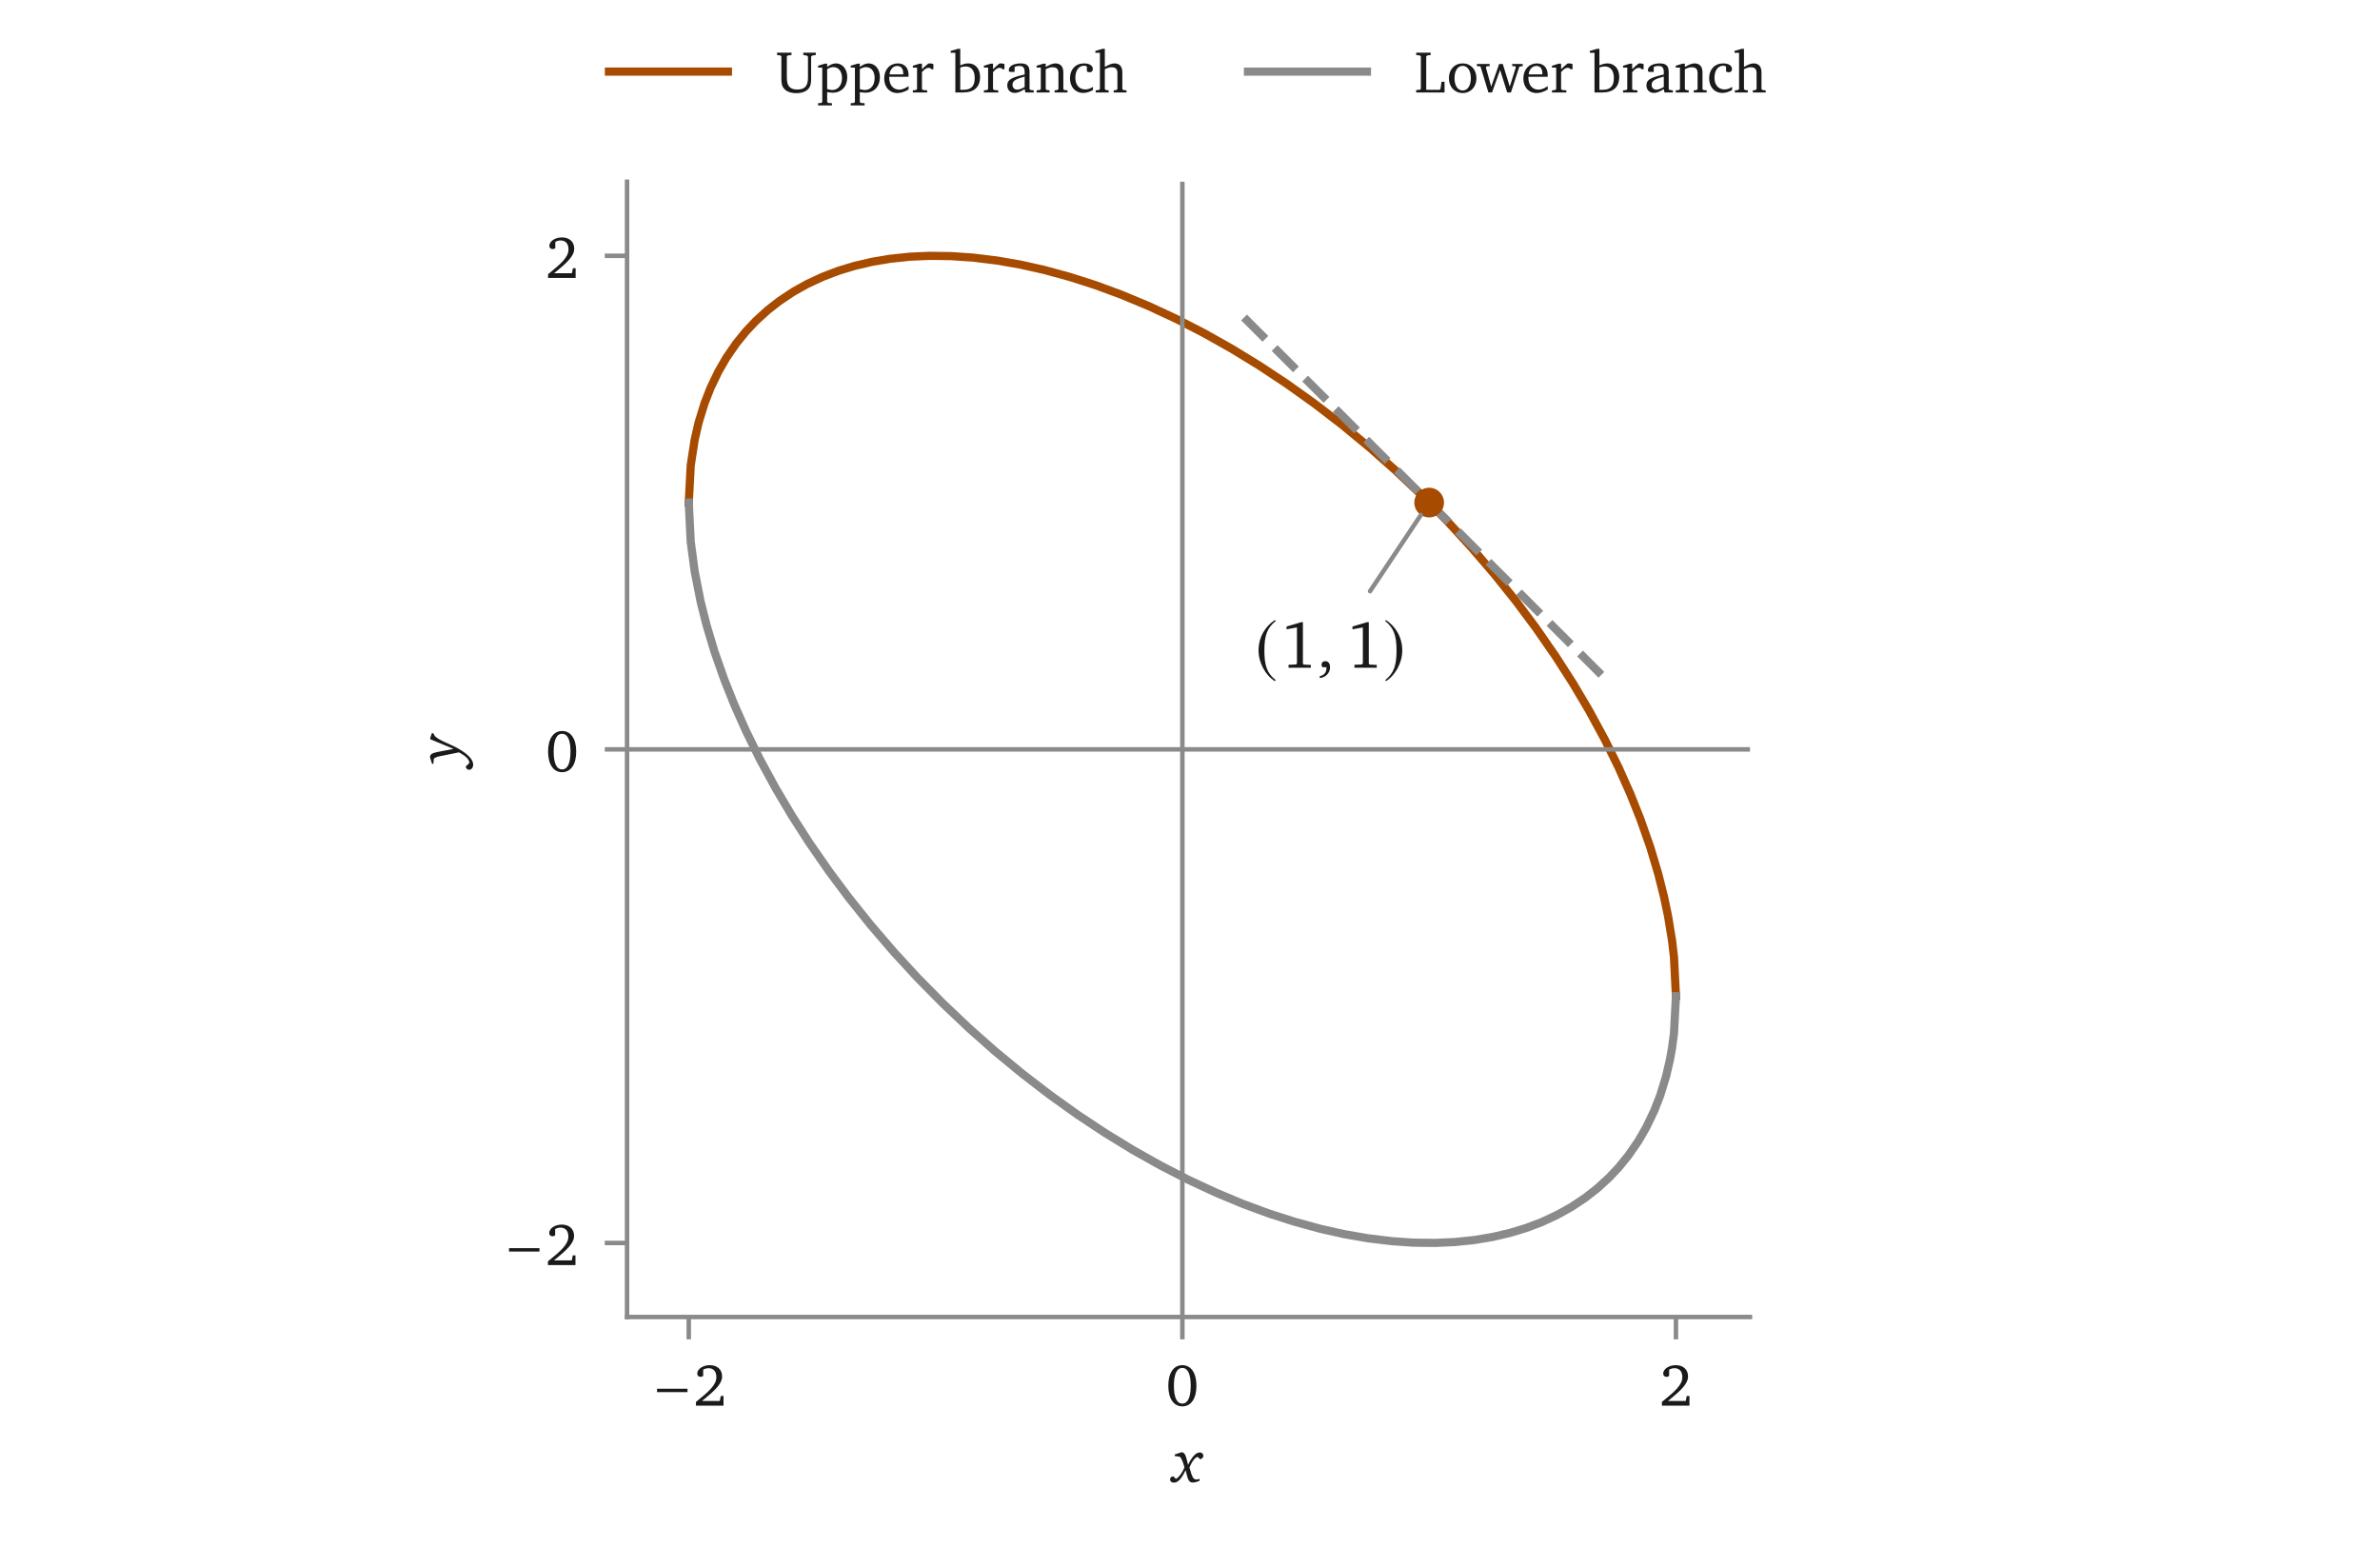
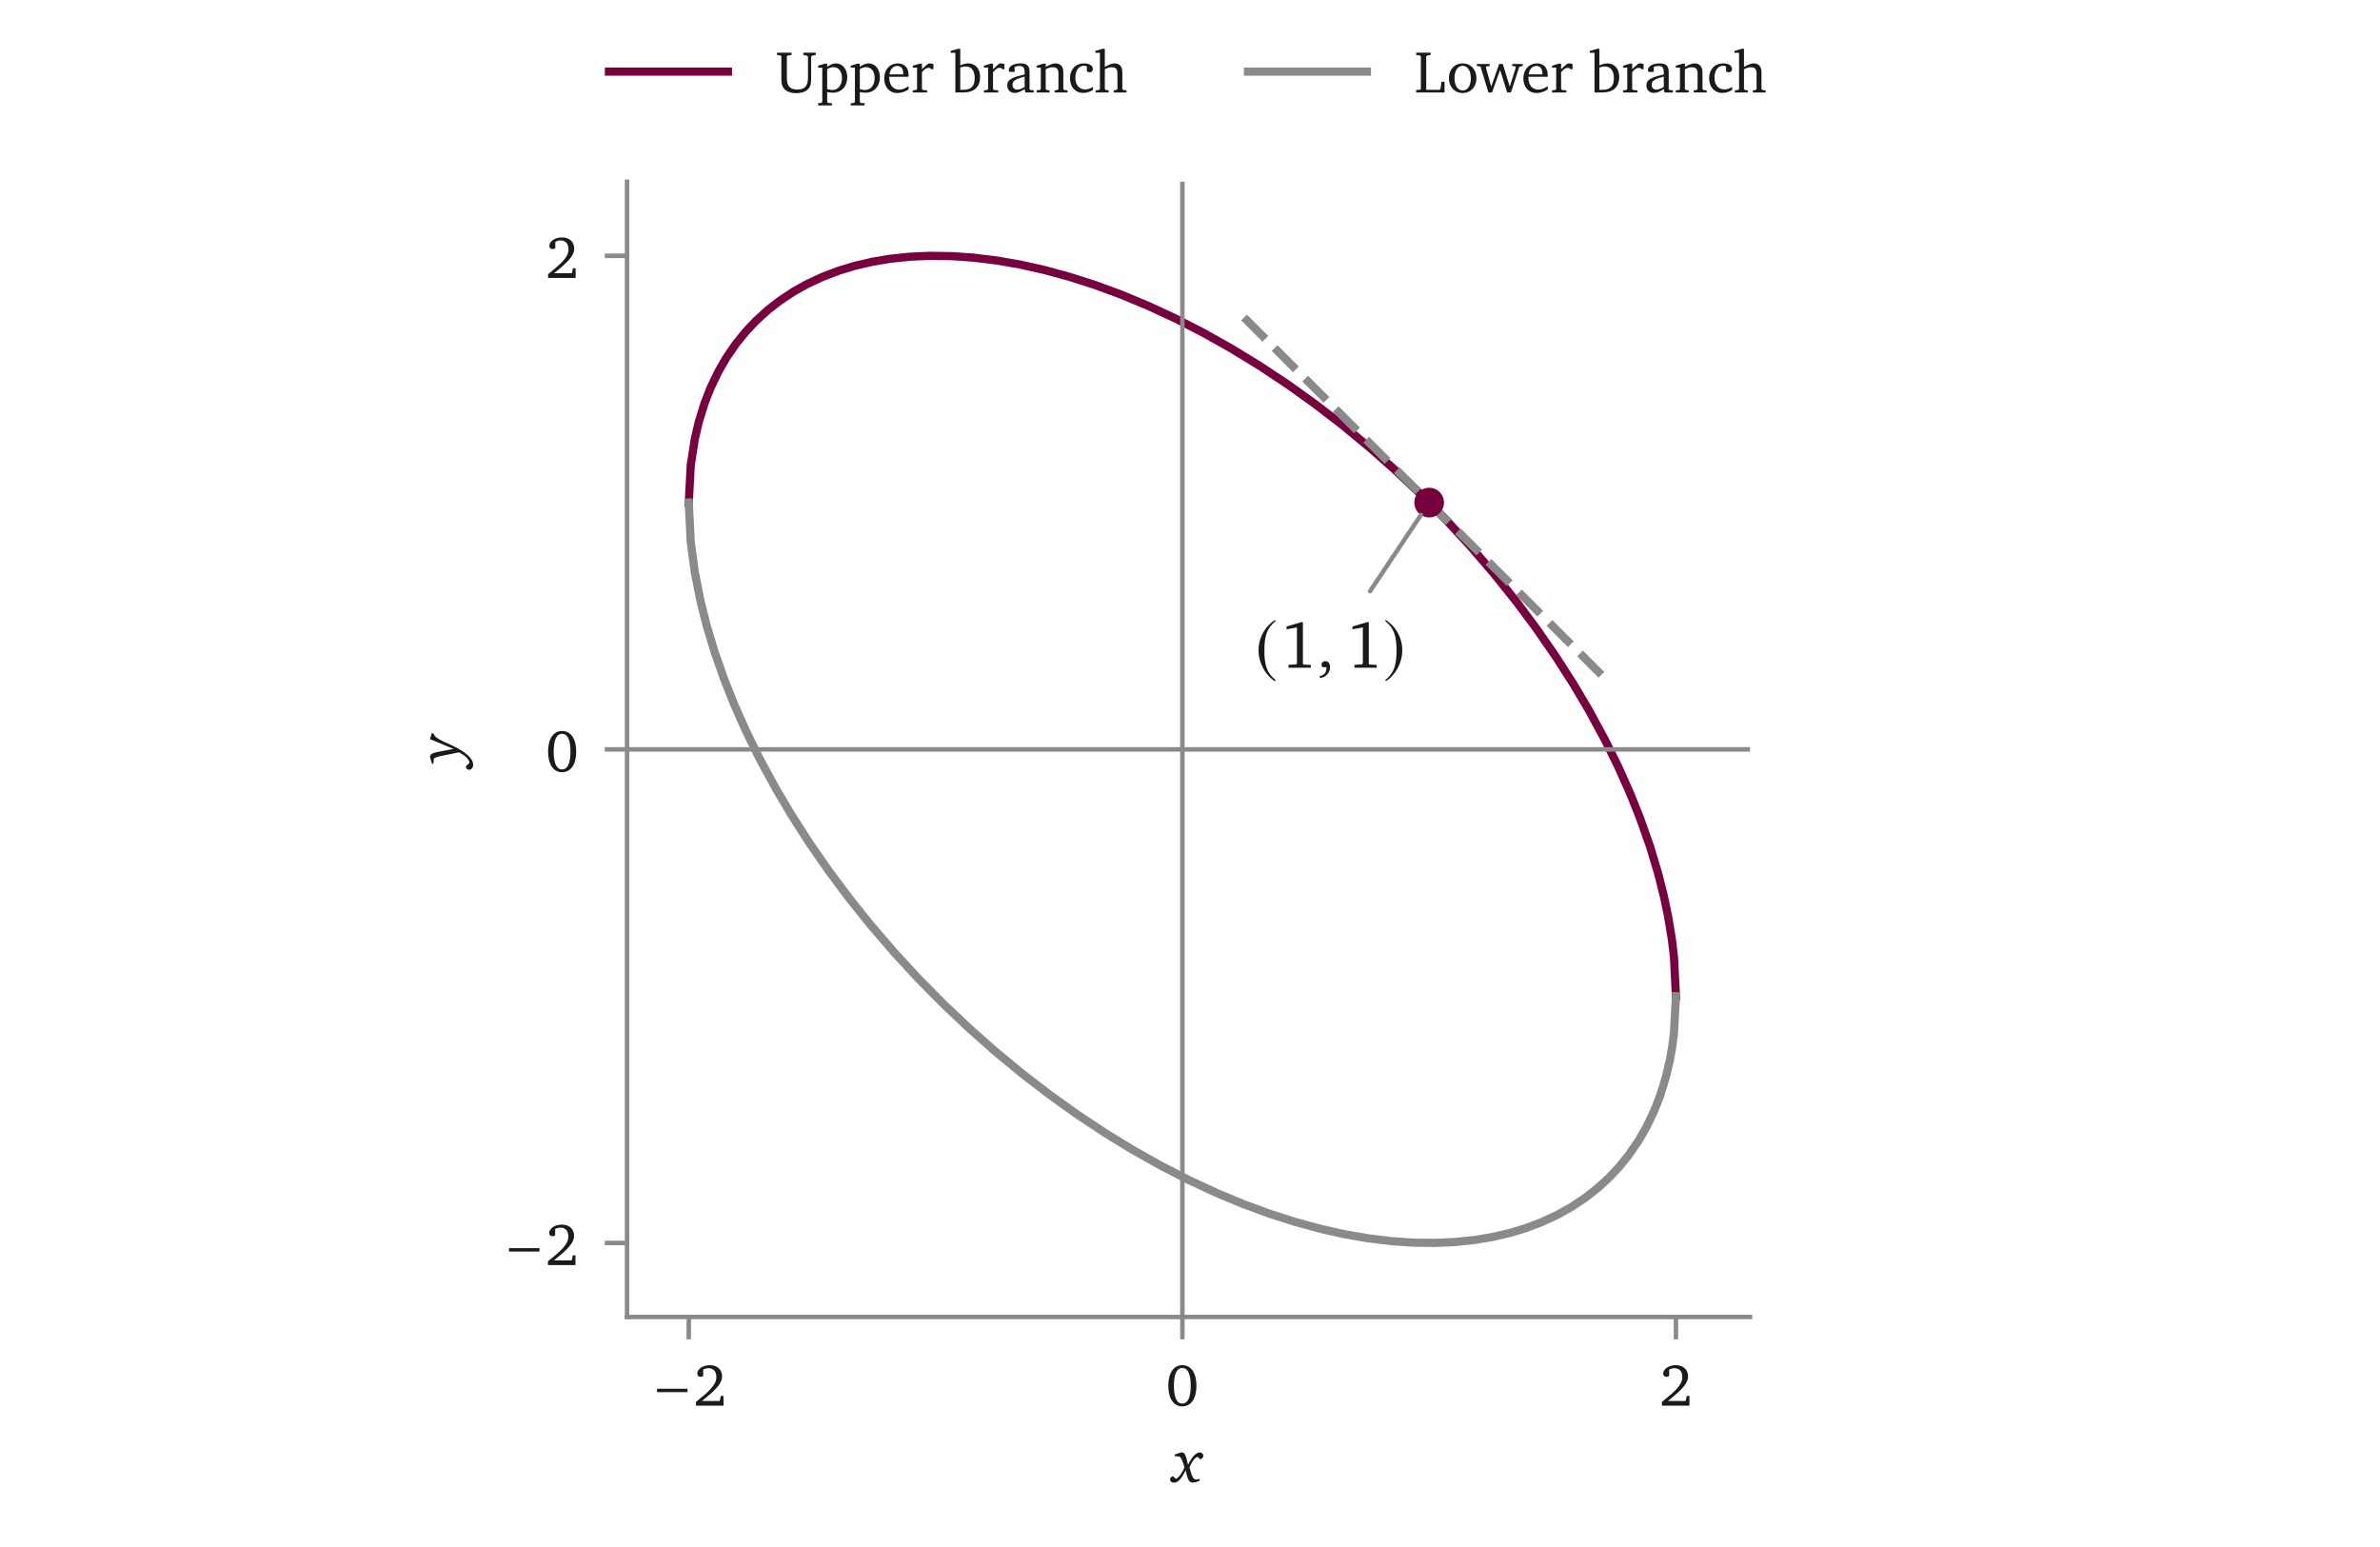
<svg xmlns="http://www.w3.org/2000/svg" xmlns:xlink="http://www.w3.org/1999/xlink" width="318.6pt" height="207.09pt" viewBox="0 0 318.6 207.09" version="1.2">
  <defs>
    <g>
      <symbol overflow="visible" id="glyph0-0">
        <path style="stroke:none;" d="" />
      </symbol>
      <symbol overflow="visible" id="glyph0-1">
        <path style="stroke:none;" d="M 4.562 -1.812 L 4.562 -2.266 L 0.484 -2.266 L 0.484 -1.812 Z M 4.562 -1.812 " />
      </symbol>
      <symbol overflow="visible" id="glyph1-0">
        <path style="stroke:none;" d="M 0.391 0 L 3.578 0 L 3.578 -4.234 L 0.391 -4.234 Z M 0.797 -0.391 L 0.797 -3.828 L 3.172 -3.828 L 3.172 -0.391 Z M 0.797 -0.391 " />
      </symbol>
      <symbol overflow="visible" id="glyph1-1">
        <path style="stroke:none;" d="M 1.125 -0.625 C 2.875 -2.031 3.828 -2.922 3.828 -3.922 C 3.828 -4.812 3.203 -5.422 2.188 -5.422 C 1.203 -5.422 0.5 -4.859 0.5 -4.297 C 0.5 -4.031 0.672 -3.859 0.938 -3.859 C 1.078 -3.859 1.188 -3.891 1.297 -3.984 L 1.297 -4.828 C 1.547 -4.953 1.766 -5.016 2.016 -5.016 C 2.672 -5.016 3.062 -4.578 3.062 -3.812 C 3.062 -2.781 2.078 -1.906 0.328 -0.5 L 0.328 0 L 4.016 0 L 4.016 -1.297 L 3.656 -1.297 L 3.516 -0.625 Z M 1.125 -0.625 " />
      </symbol>
      <symbol overflow="visible" id="glyph1-2">
        <path style="stroke:none;" d="M 2.203 -5.422 C 1.078 -5.422 0.328 -4.422 0.328 -2.672 C 0.328 -0.906 1.078 0.094 2.203 0.094 C 3.344 0.094 4.094 -0.906 4.094 -2.672 C 4.094 -4.422 3.344 -5.422 2.203 -5.422 Z M 2.203 -5.047 C 2.938 -5.047 3.328 -4.234 3.328 -2.672 C 3.328 -1.094 2.938 -0.281 2.203 -0.281 C 1.469 -0.281 1.078 -1.094 1.078 -2.656 C 1.078 -4.234 1.469 -5.047 2.203 -5.047 Z M 2.203 -5.047 " />
      </symbol>
      <symbol overflow="visible" id="glyph1-3">
        <path style="stroke:none;" d="M 0.203 -5.328 L 0.203 -5.016 L 0.656 -4.953 L 0.781 -4.844 L 0.781 -1.906 C 0.781 -1.312 0.828 -0.875 1.141 -0.516 C 1.438 -0.141 2.031 0.094 2.781 0.094 C 3.531 0.094 4.125 -0.141 4.422 -0.516 C 4.734 -0.875 4.766 -1.328 4.766 -1.906 L 4.766 -4.797 L 4.906 -4.938 L 5.391 -5.016 L 5.391 -5.328 L 3.719 -5.328 L 3.719 -5.016 L 4.188 -4.938 L 4.344 -4.797 L 4.344 -1.969 C 4.344 -0.891 3.922 -0.391 2.922 -0.391 C 1.906 -0.391 1.516 -0.891 1.516 -1.969 L 1.516 -4.844 L 1.656 -4.953 L 2.141 -5.016 L 2.141 -5.328 Z M 0.203 -5.328 " />
      </symbol>
      <symbol overflow="visible" id="glyph1-4">
        <path style="stroke:none;" d="M 0.188 1.734 L 2.047 1.734 L 2.047 1.438 L 1.547 1.406 L 1.406 1.281 L 1.406 -0.047 C 1.703 0 1.938 0.031 2.141 0.031 C 3.312 0.031 4.094 -0.781 4.094 -2.047 C 4.094 -3.156 3.438 -3.891 2.578 -3.891 C 2.203 -3.891 1.828 -3.734 1.406 -3.422 L 1.406 -3.859 L 1.109 -3.859 L 0.188 -3.578 L 0.188 -3.328 L 0.75 -3.328 L 0.75 1.281 L 0.609 1.406 L 0.188 1.438 Z M 1.406 -0.453 L 1.406 -3.125 C 1.703 -3.297 1.969 -3.391 2.234 -3.391 C 2.922 -3.391 3.391 -2.844 3.391 -1.938 C 3.391 -0.953 2.859 -0.328 2.078 -0.328 C 1.891 -0.328 1.672 -0.375 1.406 -0.453 Z M 1.406 -0.453 " />
      </symbol>
      <symbol overflow="visible" id="glyph1-5">
        <path style="stroke:none;" d="M 3.562 -0.844 C 3.109 -0.547 2.703 -0.375 2.312 -0.375 C 1.516 -0.375 0.969 -0.984 0.969 -2 L 0.969 -2.094 L 3.547 -2.094 C 3.562 -2.172 3.562 -2.25 3.562 -2.328 C 3.562 -3.312 3 -3.891 2.125 -3.891 C 1.062 -3.891 0.297 -3.078 0.297 -1.875 C 0.297 -0.719 1.016 0.078 2.062 0.078 C 2.562 0.078 3.078 -0.094 3.562 -0.406 Z M 2.844 -2.422 L 1.016 -2.422 C 1.062 -3.094 1.516 -3.547 2.031 -3.547 C 2.562 -3.547 2.844 -3.188 2.844 -2.547 Z M 2.844 -2.422 " />
      </symbol>
      <symbol overflow="visible" id="glyph1-6">
        <path style="stroke:none;" d="M 0.234 0 L 2.156 0 L 2.156 -0.281 L 1.594 -0.328 L 1.453 -0.453 L 1.453 -2.719 C 1.781 -3.109 2.062 -3.297 2.328 -3.297 C 2.5 -3.297 2.625 -3.234 2.734 -3.109 L 2.984 -3.109 L 2.984 -3.797 C 2.812 -3.859 2.672 -3.891 2.516 -3.891 C 2.438 -3.891 2.375 -3.891 2.312 -3.875 C 2.031 -3.656 1.734 -3.391 1.453 -3.109 L 1.453 -3.859 L 1.156 -3.859 L 0.234 -3.578 L 0.234 -3.328 L 0.797 -3.328 L 0.797 -0.453 L 0.656 -0.328 L 0.234 -0.281 Z M 0.234 0 " />
      </symbol>
      <symbol overflow="visible" id="glyph1-7">
        <path style="stroke:none;" d="M 1.047 -5.844 L 0.062 -5.562 L 0.062 -5.312 L 0.688 -5.312 L 0.688 0 L 1.703 0 C 3.219 0 4 -0.719 4 -2.094 C 4 -3.172 3.359 -3.891 2.422 -3.891 C 2.078 -3.891 1.719 -3.797 1.344 -3.625 L 1.344 -5.844 Z M 1.344 -0.359 L 1.344 -3.344 C 1.609 -3.422 1.844 -3.484 2.047 -3.484 C 2.828 -3.484 3.281 -2.922 3.281 -1.938 C 3.281 -0.844 2.812 -0.359 1.781 -0.359 C 1.734 -0.359 1.594 -0.359 1.344 -0.359 Z M 1.344 -0.359 " />
      </symbol>
      <symbol overflow="visible" id="glyph1-8">
        <path style="stroke:none;" d="M 2.656 -0.453 L 2.75 0 L 3.875 0 L 3.875 -0.281 L 3.453 -0.328 L 3.312 -0.453 L 3.312 -2.75 C 3.312 -3.562 2.953 -3.891 2.125 -3.891 C 1.125 -3.891 0.531 -3.484 0.531 -3 C 0.531 -2.812 0.594 -2.75 0.766 -2.75 L 1.312 -2.75 L 1.312 -3.422 C 1.531 -3.516 1.719 -3.547 1.922 -3.547 C 2.5 -3.547 2.656 -3.281 2.656 -2.656 L 2.656 -2.406 C 1.062 -2.031 0.328 -1.781 0.328 -0.953 C 0.328 -0.359 0.719 0.062 1.344 0.062 C 1.734 0.062 2.156 -0.125 2.656 -0.453 Z M 2.656 -0.734 C 2.25 -0.5 1.922 -0.375 1.672 -0.375 C 1.266 -0.375 1.031 -0.641 1.031 -1.031 C 1.031 -1.609 1.531 -1.812 2.656 -2.125 Z M 2.656 -0.734 " />
      </symbol>
      <symbol overflow="visible" id="glyph1-9">
        <path style="stroke:none;" d="M 0.234 0 L 1.969 0 L 1.969 -0.281 L 1.594 -0.328 L 1.453 -0.453 L 1.453 -3.109 C 1.797 -3.281 2.094 -3.375 2.344 -3.375 C 2.938 -3.375 3.156 -3.141 3.156 -2.562 L 3.156 -0.453 L 3.016 -0.328 L 2.641 -0.281 L 2.641 0 L 4.375 0 L 4.375 -0.281 L 3.938 -0.328 L 3.812 -0.453 L 3.812 -2.688 C 3.812 -3.484 3.422 -3.891 2.734 -3.891 C 2.391 -3.891 2 -3.719 1.453 -3.422 L 1.453 -3.859 L 1.156 -3.859 L 0.234 -3.578 L 0.234 -3.328 L 0.797 -3.328 L 0.797 -0.453 L 0.672 -0.328 L 0.234 -0.281 Z M 0.234 0 " />
      </symbol>
      <symbol overflow="visible" id="glyph1-10">
        <path style="stroke:none;" d="M 3.375 -0.328 L 3.375 -0.75 C 3.047 -0.531 2.719 -0.406 2.359 -0.406 C 1.547 -0.406 1.016 -0.984 1.016 -1.969 C 1.016 -2.969 1.5 -3.578 2.188 -3.578 C 2.312 -3.578 2.438 -3.547 2.562 -3.469 L 2.562 -2.812 C 2.688 -2.734 2.797 -2.703 2.922 -2.703 C 3.188 -2.703 3.359 -2.859 3.359 -3.125 C 3.359 -3.578 2.938 -3.891 2.172 -3.891 C 1.062 -3.891 0.297 -3.094 0.297 -1.906 C 0.297 -0.734 1 0.062 2.078 0.062 C 2.516 0.062 2.938 -0.078 3.375 -0.328 Z M 3.375 -0.328 " />
      </symbol>
      <symbol overflow="visible" id="glyph1-11">
        <path style="stroke:none;" d="M 1.125 -5.844 L 0.156 -5.562 L 0.156 -5.312 L 0.766 -5.312 L 0.766 -0.453 L 0.625 -0.328 L 0.203 -0.281 L 0.203 0 L 1.938 0 L 1.938 -0.281 L 1.562 -0.328 L 1.422 -0.453 L 1.422 -3.109 C 1.766 -3.281 2.062 -3.375 2.312 -3.375 C 2.891 -3.375 3.109 -3.141 3.109 -2.562 L 3.109 -0.453 L 2.969 -0.328 L 2.609 -0.281 L 2.609 0 L 4.328 0 L 4.328 -0.281 L 3.906 -0.328 L 3.766 -0.453 L 3.766 -2.688 C 3.766 -3.484 3.391 -3.891 2.703 -3.891 C 2.359 -3.891 1.953 -3.719 1.422 -3.422 L 1.422 -5.844 Z M 1.125 -5.844 " />
      </symbol>
      <symbol overflow="visible" id="glyph1-12">
        <path style="stroke:none;" d="M 0.219 0 L 4.016 0 L 4.016 -1.438 L 3.609 -1.438 L 3.469 -0.484 L 3.359 -0.359 L 1.562 -0.359 L 1.562 -4.844 L 1.703 -4.953 L 2.156 -5.016 L 2.156 -5.328 L 0.219 -5.328 L 0.219 -5.016 L 0.719 -4.953 L 0.844 -4.844 L 0.844 -0.469 L 0.719 -0.359 L 0.219 -0.328 Z M 0.219 0 " />
      </symbol>
      <symbol overflow="visible" id="glyph1-13">
        <path style="stroke:none;" d="M 2.141 -3.891 C 1.062 -3.891 0.297 -3.094 0.297 -1.906 C 0.297 -0.734 1.078 0.078 2.141 0.078 C 3.203 0.078 3.984 -0.734 3.984 -1.906 C 3.984 -3.094 3.203 -3.891 2.141 -3.891 Z M 2.141 -3.562 C 2.781 -3.562 3.234 -2.938 3.234 -1.906 C 3.234 -0.875 2.781 -0.266 2.141 -0.266 C 1.5 -0.266 1.047 -0.891 1.047 -1.906 C 1.047 -2.938 1.5 -3.562 2.141 -3.562 Z M 2.141 -3.562 " />
      </symbol>
      <symbol overflow="visible" id="glyph1-14">
        <path style="stroke:none;" d="M -0.016 -3.812 L -0.016 -3.531 L 0.469 -3.484 L 1.531 0 L 2.016 0 L 3.094 -3.016 L 4.047 0 L 4.547 0 L 5.672 -3.453 L 6.125 -3.531 L 6.125 -3.812 L 4.719 -3.812 L 4.719 -3.531 L 5.141 -3.5 L 5.203 -3.359 L 4.391 -0.781 L 3.453 -3.812 L 2.969 -3.812 L 1.906 -0.781 L 1.188 -3.359 L 1.281 -3.5 L 1.703 -3.531 L 1.703 -3.812 Z M -0.016 -3.812 " />
      </symbol>
      <symbol overflow="visible" id="glyph2-0">
        <path style="stroke:none;" d="" />
      </symbol>
      <symbol overflow="visible" id="glyph2-1">
        <path style="stroke:none;" d="M 1.062 -3.984 L 0.234 -3.703 L 0.234 -3.5 L 0.906 -3.406 C 1.141 -3.203 1.328 -2.734 1.531 -1.984 C 1.203 -1.172 0.766 -0.641 0.391 -0.438 L 0.016 -0.797 C -0.234 -0.75 -0.391 -0.594 -0.391 -0.375 C -0.391 -0.109 -0.188 0.062 0.125 0.062 C 0.672 0.062 1.156 -0.484 1.688 -1.609 C 1.969 -0.438 2.078 0.047 2.641 0.047 C 2.875 0.047 3.188 -0.031 3.562 -0.188 L 3.562 -0.438 C 3.375 -0.391 3.219 -0.359 3.125 -0.359 C 2.641 -0.359 2.516 -0.875 2.203 -1.984 C 2.562 -2.812 2.922 -3.281 3.297 -3.391 L 3.656 -3.062 C 3.922 -3.172 4.062 -3.328 4.062 -3.531 C 4.062 -3.781 3.859 -3.984 3.594 -3.984 C 3.078 -3.984 2.562 -3.438 2.016 -2.328 C 1.734 -3.453 1.641 -4 1.156 -4 C 1.125 -4 1.094 -3.984 1.062 -3.984 Z M 1.062 -3.984 " />
      </symbol>
      <symbol overflow="visible" id="glyph2-2">
        <path style="stroke:none;" d="M 0.328 1.391 C 1.156 1.297 1.703 0.656 1.703 -0.047 C 1.703 -0.578 1.469 -0.875 1.047 -0.875 C 0.766 -0.875 0.562 -0.688 0.562 -0.422 C 0.562 -0.266 0.609 -0.156 0.703 -0.062 L 1.219 -0.062 L 1.219 0.031 C 1.219 0.641 0.922 1 0.328 1.125 Z M 0.328 1.391 " />
      </symbol>
      <symbol overflow="visible" id="glyph3-0">
        <path style="stroke:none;" d="" />
      </symbol>
      <symbol overflow="visible" id="glyph3-1">
        <path style="stroke:none;" d="M -3.984 -0.688 L -3.719 0.125 L -3.547 0.125 L -3.484 -0.578 C -3.281 -0.719 -3.016 -0.828 -2.625 -0.906 L -0.156 -1.406 L -0.172 -1.438 C 0.75 -0.953 1.234 -0.5 1.281 0 L 0.781 0.484 C 0.828 0.75 1.016 0.922 1.234 0.922 C 1.531 0.922 1.781 0.641 1.781 0.234 C 1.781 -0.438 1.094 -1.188 -0.281 -1.953 C -1.516 -2.625 -2.656 -2.953 -3.328 -3.562 L -3.578 -3.984 L -3.75 -3.984 L -3.969 -3.328 L -3.969 -3.172 C -2.75 -2.656 -1.719 -2.234 -0.844 -1.875 L -2.234 -1.609 C -3.422 -1.375 -4 -1.312 -4 -0.781 C -4 -0.75 -4 -0.719 -3.984 -0.688 Z M -3.984 -0.688 " />
      </symbol>
      <symbol overflow="visible" id="glyph4-0">
        <path style="stroke:none;" d="" />
      </symbol>
      <symbol overflow="visible" id="glyph4-1">
        <path style="stroke:none;" d="M 2.625 -6.391 C 1.344 -5.562 0.422 -4.109 0.422 -2.297 C 0.422 -0.641 1.375 1.047 2.609 1.797 L 2.719 1.656 C 1.531 0.734 1.203 -0.344 1.203 -2.312 C 1.203 -4.297 1.562 -5.328 2.719 -6.25 Z M 2.625 -6.391 " />
      </symbol>
      <symbol overflow="visible" id="glyph4-2">
        <path style="stroke:none;" d="M 0.344 -6.391 L 0.266 -6.25 C 1.406 -5.328 1.781 -4.297 1.781 -2.312 C 1.781 -0.344 1.438 0.734 0.266 1.656 L 0.359 1.797 C 1.594 1.047 2.547 -0.641 2.547 -2.297 C 2.547 -4.109 1.625 -5.562 0.344 -6.391 Z M 0.344 -6.391 " />
      </symbol>
      <symbol overflow="visible" id="glyph5-0">
        <path style="stroke:none;" d="M 0.453 0 L 4.016 0 L 4.016 -4.75 L 0.453 -4.75 Z M 0.891 -0.453 L 0.891 -4.312 L 3.562 -4.312 L 3.562 -0.453 Z M 0.891 -0.453 " />
      </symbol>
      <symbol overflow="visible" id="glyph5-1">
        <path style="stroke:none;" d="M 2.781 -6.094 L 0.844 -5.516 L 0.844 -5.141 L 2.234 -5.391 L 2.234 -0.594 L 2.125 -0.438 L 1.109 -0.391 L 1.109 0 L 4.094 0 L 4.094 -0.375 L 3.125 -0.422 L 3.031 -0.547 L 3.031 -6.094 Z M 2.781 -6.094 " />
      </symbol>
    </g>
    <clipPath id="clip1">
      <path d="M 83.941 99 L 234.262 99 L 234.262 101 L 83.941 101 Z M 83.941 99 " />
    </clipPath>
    <clipPath id="clip2">
      <path d="M 157 24.328 L 159 24.328 L 159 176.301 L 157 176.301 Z M 157 24.328 " />
    </clipPath>
  </defs>
  <g id="surface1">
    <path style="fill:none;stroke-width:0.6;stroke-linecap:butt;stroke-linejoin:round;stroke:rgb(54.117%,54.117%,54.117%);stroke-opacity:1;stroke-miterlimit:10;" d="M 0.001 0.002 L 0.001 -3 " transform="matrix(0.995625,0,0,-0.995625,92.20208,176.3025)" />
    <g style="fill:rgb(10.196%,10.196%,10.196%);fill-opacity:1;">
      <use xlink:href="#glyph0-1" x="87.472" y="188.17" />
    </g>
    <g style="fill:rgb(10.196%,10.196%,10.196%);fill-opacity:1;">
      <use xlink:href="#glyph1-1" x="92.836" y="188.17" />
    </g>
    <path style="fill:none;stroke-width:0.6;stroke-linecap:butt;stroke-linejoin:round;stroke:rgb(54.117%,54.117%,54.117%);stroke-opacity:1;stroke-miterlimit:10;" d="M 0.001 0.002 L 0.001 -3 " transform="matrix(0.995625,0,0,-0.995625,158.2766,176.3025)" />
    <g style="fill:rgb(10.196%,10.196%,10.196%);fill-opacity:1;">
      <use xlink:href="#glyph1-2" x="156.068" y="188.17" />
    </g>
    <path style="fill:none;stroke-width:0.6;stroke-linecap:butt;stroke-linejoin:round;stroke:rgb(54.117%,54.117%,54.117%);stroke-opacity:1;stroke-miterlimit:10;" d="M -0.001 0.002 L -0.001 -3 " transform="matrix(0.995625,0,0,-0.995625,224.3522,176.3025)" />
    <g style="fill:rgb(10.196%,10.196%,10.196%);fill-opacity:1;">
      <use xlink:href="#glyph1-1" x="222.144" y="188.17" />
    </g>
    <g style="fill:rgb(10.196%,10.196%,10.196%);fill-opacity:1;">
      <use xlink:href="#glyph2-1" x="157.025" y="198.413" />
    </g>
    <path style="fill:none;stroke-width:0.6;stroke-linecap:butt;stroke-linejoin:round;stroke:rgb(54.117%,54.117%,54.117%);stroke-opacity:1;stroke-miterlimit:10;" d="M -0.001 0.001 L -2.999 0.001 " transform="matrix(0.995625,0,0,-0.995625,83.94251,166.3912)" />
    <g style="fill:rgb(10.196%,10.196%,10.196%);fill-opacity:1;">
      <use xlink:href="#glyph0-1" x="67.656" y="169.351" />
    </g>
    <g style="fill:rgb(10.196%,10.196%,10.196%);fill-opacity:1;">
      <use xlink:href="#glyph1-1" x="73.02" y="169.351" />
    </g>
    <path style="fill:none;stroke-width:0.6;stroke-linecap:butt;stroke-linejoin:round;stroke:rgb(54.117%,54.117%,54.117%);stroke-opacity:1;stroke-miterlimit:10;" d="M -0.001 0 L -2.999 0 " transform="matrix(0.995625,0,0,-0.995625,83.94251,100.3167)" />
    <g style="fill:rgb(10.196%,10.196%,10.196%);fill-opacity:1;">
      <use xlink:href="#glyph1-2" x="73.041" y="103.277" />
    </g>
    <path style="fill:none;stroke-width:0.6;stroke-linecap:butt;stroke-linejoin:round;stroke:rgb(54.117%,54.117%,54.117%);stroke-opacity:1;stroke-miterlimit:10;" d="M -0.001 -0.001 L -2.999 -0.001 " transform="matrix(0.995625,0,0,-0.995625,83.94251,34.24104)" />
    <g style="fill:rgb(10.196%,10.196%,10.196%);fill-opacity:1;">
      <use xlink:href="#glyph1-1" x="73.041" y="37.203" />
    </g>
    <g style="fill:rgb(10.196%,10.196%,10.196%);fill-opacity:1;">
      <use xlink:href="#glyph3-1" x="61.561" y="102.126" />
    </g>
-     <path style="fill:none;stroke-width:1.1;stroke-linecap:square;stroke-linejoin:round;stroke:rgb(65.097%,29.41%,0%);stroke-opacity:1;stroke-miterlimit:10;" d="M 92.108 139.517 L 92.371 144.519 L 92.905 147.996 L 93.434 150.291 L 94.231 152.876 L 95.027 154.916 L 96.091 157.133 L 97.15 158.973 L 98.48 160.904 L 99.806 162.536 L 101.132 163.94 L 102.725 165.392 L 104.318 166.632 L 106.178 167.868 L 108.033 168.907 L 110.16 169.892 L 112.282 170.696 L 114.405 171.34 L 116.794 171.897 L 119.184 172.297 L 121.84 172.576 L 124.492 172.693 L 127.415 172.654 L 130.334 172.454 L 133.52 172.066 L 136.706 171.512 L 139.892 170.798 L 143.34 169.857 L 146.793 168.75 L 150.242 167.479 L 153.961 165.929 L 157.676 164.203 L 161.392 162.292 L 165.107 160.201 L 168.827 157.926 L 172.542 155.466 L 176.258 152.813 L 179.973 149.957 L 183.693 146.885 L 187.141 143.833 L 190.594 140.565 L 194.043 137.069 L 197.228 133.608 L 200.414 129.901 L 203.337 126.256 L 205.989 122.697 L 208.645 118.868 L 211.035 115.141 L 213.157 111.555 L 215.28 107.639 L 217.14 103.869 L 218.733 100.283 L 220.059 96.952 L 221.389 93.17 L 222.448 89.627 L 223.245 86.461 L 223.774 83.922 L 224.308 80.67 L 224.571 78.418 L 224.837 73.149 " transform="matrix(0.995625,0,0,-0.995625,0.497813,206.184)" />
+     <path style="fill:none;stroke-width:1.1;stroke-linecap:square;stroke-linejoin:round;stroke:rgb(47.057%,0%,24.704%);stroke-opacity:1;stroke-miterlimit:10;" d="M 92.108 139.517 L 92.371 144.519 L 92.905 147.996 L 93.434 150.291 L 94.231 152.876 L 95.027 154.916 L 96.091 157.133 L 97.15 158.973 L 98.48 160.904 L 99.806 162.536 L 101.132 163.94 L 102.725 165.392 L 104.318 166.632 L 106.178 167.868 L 108.033 168.907 L 110.16 169.892 L 112.282 170.696 L 114.405 171.34 L 116.794 171.897 L 119.184 172.297 L 121.84 172.576 L 124.492 172.693 L 127.415 172.654 L 130.334 172.454 L 133.52 172.066 L 136.706 171.512 L 139.892 170.798 L 143.34 169.857 L 146.793 168.75 L 150.242 167.479 L 153.961 165.929 L 157.676 164.203 L 161.392 162.292 L 165.107 160.201 L 168.827 157.926 L 172.542 155.466 L 176.258 152.813 L 179.973 149.957 L 183.693 146.885 L 187.141 143.833 L 190.594 140.565 L 194.043 137.069 L 197.228 133.608 L 200.414 129.901 L 203.337 126.256 L 205.989 122.697 L 208.645 118.868 L 211.035 115.141 L 213.157 111.555 L 215.28 107.639 L 217.14 103.869 L 218.733 100.283 L 220.059 96.952 L 221.389 93.17 L 222.448 89.627 L 223.245 86.461 L 223.774 83.922 L 224.308 80.67 L 224.571 78.418 L 224.837 73.149 " transform="matrix(0.995625,0,0,-0.995625,0.497813,206.184)" />
    <path style="fill:none;stroke-width:1.1;stroke-linecap:square;stroke-linejoin:round;stroke:rgb(54.117%,54.117%,54.117%);stroke-opacity:1;stroke-miterlimit:10;" d="M 92.108 139.517 L 92.371 134.248 L 92.905 130.242 L 93.701 126.201 L 94.498 123.039 L 95.557 119.496 L 96.887 115.714 L 98.213 112.383 L 99.806 108.797 L 101.662 105.026 L 103.788 101.111 L 105.911 97.525 L 108.3 93.797 L 110.956 89.968 L 113.609 86.414 L 116.528 82.765 L 119.713 79.057 L 122.899 75.597 L 126.352 72.101 L 129.804 68.833 L 133.253 65.78 L 136.969 62.712 L 140.688 59.856 L 144.403 57.2 L 148.119 54.74 L 151.834 52.464 L 155.554 50.377 L 159.269 48.466 L 162.985 46.736 L 166.7 45.186 L 170.153 43.915 L 173.605 42.809 L 177.054 41.867 L 180.24 41.153 L 183.426 40.6 L 186.612 40.211 L 189.531 40.011 L 192.45 39.976 L 195.106 40.094 L 197.762 40.368 L 200.151 40.769 L 202.541 41.326 L 204.663 41.969 L 206.786 42.773 L 208.908 43.762 L 210.768 44.798 L 212.628 46.034 L 214.221 47.274 L 215.814 48.725 L 217.14 50.13 L 218.466 51.762 L 219.796 53.692 L 220.855 55.532 L 221.918 57.749 L 222.715 59.789 L 223.511 62.375 L 224.041 64.67 L 224.308 66.161 L 224.571 68.146 L 224.837 73.149 " transform="matrix(0.995625,0,0,-0.995625,0.497813,206.184)" />
    <path style="fill:none;stroke-width:1.1;stroke-linecap:butt;stroke-linejoin:round;stroke:rgb(54.117%,54.117%,54.117%);stroke-opacity:1;stroke-dasharray:4.055,1.753;stroke-miterlimit:10;" d="M 166.767 164.403 L 170.031 161.139 L 170.847 160.327 L 171.659 159.511 L 181.448 149.722 L 182.264 148.91 L 183.077 148.094 L 214.884 116.286 " transform="matrix(0.995625,0,0,-0.995625,0.497813,206.184)" />
-     <path style="fill-rule:nonzero;fill:rgb(65.097%,29.41%,0%);fill-opacity:1;stroke-width:1;stroke-linecap:butt;stroke-linejoin:round;stroke:rgb(65.097%,29.41%,0%);stroke-opacity:1;stroke-miterlimit:10;" d="M 0.001 -1.498 C 0.398 -1.498 0.778 -1.341 1.061 -1.058 C 1.343 -0.78 1.5 -0.399 1.5 0.001 C 1.5 0.397 1.343 0.778 1.061 1.06 C 0.778 1.343 0.398 1.5 0.001 1.5 C -0.399 1.5 -0.779 1.343 -1.062 1.06 C -1.34 0.778 -1.501 0.397 -1.501 0.001 C -1.501 -0.399 -1.34 -0.78 -1.062 -1.058 C -0.779 -1.341 -0.399 -1.498 0.001 -1.498 Z M 0.001 -1.498 " transform="matrix(0.995625,0,0,-0.995625,191.315,67.27829)" />
+     <path style="fill-rule:nonzero;fill:rgb(47.057%,0%,24.704%);fill-opacity:1;stroke-width:1;stroke-linecap:butt;stroke-linejoin:round;stroke:rgb(47.057%,0%,24.704%);stroke-opacity:1;stroke-miterlimit:10;" d="M 0.001 -1.498 C 0.398 -1.498 0.778 -1.341 1.061 -1.058 C 1.343 -0.78 1.5 -0.399 1.5 0.001 C 1.5 0.397 1.343 0.778 1.061 1.06 C 0.778 1.343 0.398 1.5 0.001 1.5 C -0.399 1.5 -0.779 1.343 -1.062 1.06 C -1.34 0.778 -1.501 0.397 -1.501 0.001 C -1.501 -0.399 -1.34 -0.78 -1.062 -1.058 C -0.779 -1.341 -0.399 -1.498 0.001 -1.498 Z M 0.001 -1.498 " transform="matrix(0.995625,0,0,-0.995625,191.315,67.27829)" />
    <g clip-path="url(#clip1)" clip-rule="nonzero">
      <path style="fill:none;stroke-width:0.6;stroke-linecap:square;stroke-linejoin:round;stroke:rgb(54.117%,54.117%,54.117%);stroke-opacity:1;stroke-miterlimit:10;" d="M 83.81 106.333 L 234.791 106.333 " transform="matrix(0.995625,0,0,-0.995625,0.497813,206.184)" />
    </g>
    <g clip-path="url(#clip2)" clip-rule="nonzero">
      <path style="fill:none;stroke-width:0.6;stroke-linecap:square;stroke-linejoin:round;stroke:rgb(54.117%,54.117%,54.117%);stroke-opacity:1;stroke-miterlimit:10;" d="M 158.473 30.015 L 158.473 182.655 " transform="matrix(0.995625,0,0,-0.995625,0.497813,206.184)" />
    </g>
    <path style="fill:none;stroke-width:0.6;stroke-linecap:square;stroke-linejoin:miter;stroke:rgb(54.117%,54.117%,54.117%);stroke-opacity:1;stroke-miterlimit:10;" d="M 83.81 30.015 L 83.81 182.655 " transform="matrix(0.995625,0,0,-0.995625,0.497813,206.184)" />
    <path style="fill:none;stroke-width:0.6;stroke-linecap:square;stroke-linejoin:miter;stroke:rgb(54.117%,54.117%,54.117%);stroke-opacity:1;stroke-miterlimit:10;" d="M 83.81 30.015 L 234.791 30.015 " transform="matrix(0.995625,0,0,-0.995625,0.497813,206.184)" />
    <path style="fill:none;stroke-width:0.6;stroke-linecap:round;stroke-linejoin:round;stroke:rgb(54.117%,54.117%,54.117%);stroke-opacity:1;stroke-miterlimit:10;" d="M 183.712 127.602 C 185.988 131.015 188.267 134.432 190.543 137.85 " transform="matrix(0.995625,0,0,-0.995625,0.497813,206.184)" />
    <g style="fill:rgb(10.196%,10.196%,10.196%);fill-opacity:1;">
      <use xlink:href="#glyph4-1" x="168.054" y="89.383" />
    </g>
    <g style="fill:rgb(10.196%,10.196%,10.196%);fill-opacity:1;">
      <use xlink:href="#glyph5-1" x="171.383" y="89.383" />
    </g>
    <g style="fill:rgb(10.196%,10.196%,10.196%);fill-opacity:1;">
      <use xlink:href="#glyph2-2" x="176.346" y="89.383" />
    </g>
    <g style="fill:rgb(10.196%,10.196%,10.196%);fill-opacity:1;">
      <use xlink:href="#glyph5-1" x="180.204" y="89.383" />
    </g>
    <g style="fill:rgb(10.196%,10.196%,10.196%);fill-opacity:1;">
      <use xlink:href="#glyph4-2" x="185.168" y="89.383" />
    </g>
-     <path style="fill:none;stroke-width:1.1;stroke-linecap:square;stroke-linejoin:round;stroke:rgb(65.097%,29.41%,0%);stroke-opacity:1;stroke-miterlimit:10;" d="M 81.374 197.462 L 97.374 197.462 " transform="matrix(0.995625,0,0,-0.995625,0.497813,206.184)" />
+     <path style="fill:none;stroke-width:1.1;stroke-linecap:square;stroke-linejoin:round;stroke:rgb(47.057%,0%,24.704%);stroke-opacity:1;stroke-miterlimit:10;" d="M 81.374 197.462 L 97.374 197.462 " transform="matrix(0.995625,0,0,-0.995625,0.497813,206.184)" />
    <g style="fill:rgb(10.196%,10.196%,10.196%);fill-opacity:1;">
      <use xlink:href="#glyph1-3" x="103.816" y="12.377" />
      <use xlink:href="#glyph1-4" x="109.323" y="12.377" />
      <use xlink:href="#glyph1-4" x="113.695" y="12.377" />
      <use xlink:href="#glyph1-5" x="118.067" y="12.377" />
      <use xlink:href="#glyph1-6" x="121.964" y="12.377" />
    </g>
    <g style="fill:rgb(10.196%,10.196%,10.196%);fill-opacity:1;">
      <use xlink:href="#glyph1-7" x="127.201" y="12.377" />
      <use xlink:href="#glyph1-6" x="131.478" y="12.377" />
      <use xlink:href="#glyph1-8" x="134.509" y="12.377" />
      <use xlink:href="#glyph1-9" x="138.532" y="12.377" />
    </g>
    <g style="fill:rgb(10.196%,10.196%,10.196%);fill-opacity:1;">
      <use xlink:href="#glyph1-10" x="142.936" y="12.377" />
      <use xlink:href="#glyph1-11" x="146.476" y="12.377" />
    </g>
    <path style="fill:none;stroke-width:1.1;stroke-linecap:square;stroke-linejoin:round;stroke:rgb(54.117%,54.117%,54.117%);stroke-opacity:1;stroke-miterlimit:10;" d="M 167.293 197.462 L 183.292 197.462 " transform="matrix(0.995625,0,0,-0.995625,0.497813,206.184)" />
    <g style="fill:rgb(10.196%,10.196%,10.196%);fill-opacity:1;">
      <use xlink:href="#glyph1-12" x="189.36" y="12.377" />
    </g>
    <g style="fill:rgb(10.196%,10.196%,10.196%);fill-opacity:1;">
      <use xlink:href="#glyph1-13" x="193.661" y="12.377" />
    </g>
    <g style="fill:rgb(10.196%,10.196%,10.196%);fill-opacity:1;">
      <use xlink:href="#glyph1-14" x="197.716" y="12.377" />
    </g>
    <g style="fill:rgb(10.196%,10.196%,10.196%);fill-opacity:1;">
      <use xlink:href="#glyph1-5" x="203.627" y="12.377" />
      <use xlink:href="#glyph1-6" x="207.524" y="12.377" />
    </g>
    <g style="fill:rgb(10.196%,10.196%,10.196%);fill-opacity:1;">
      <use xlink:href="#glyph1-7" x="212.761" y="12.377" />
      <use xlink:href="#glyph1-6" x="217.038" y="12.377" />
      <use xlink:href="#glyph1-8" x="220.069" y="12.377" />
      <use xlink:href="#glyph1-9" x="224.092" y="12.377" />
    </g>
    <g style="fill:rgb(10.196%,10.196%,10.196%);fill-opacity:1;">
      <use xlink:href="#glyph1-10" x="228.496" y="12.377" />
      <use xlink:href="#glyph1-11" x="232.036" y="12.377" />
    </g>
  </g>
</svg>
